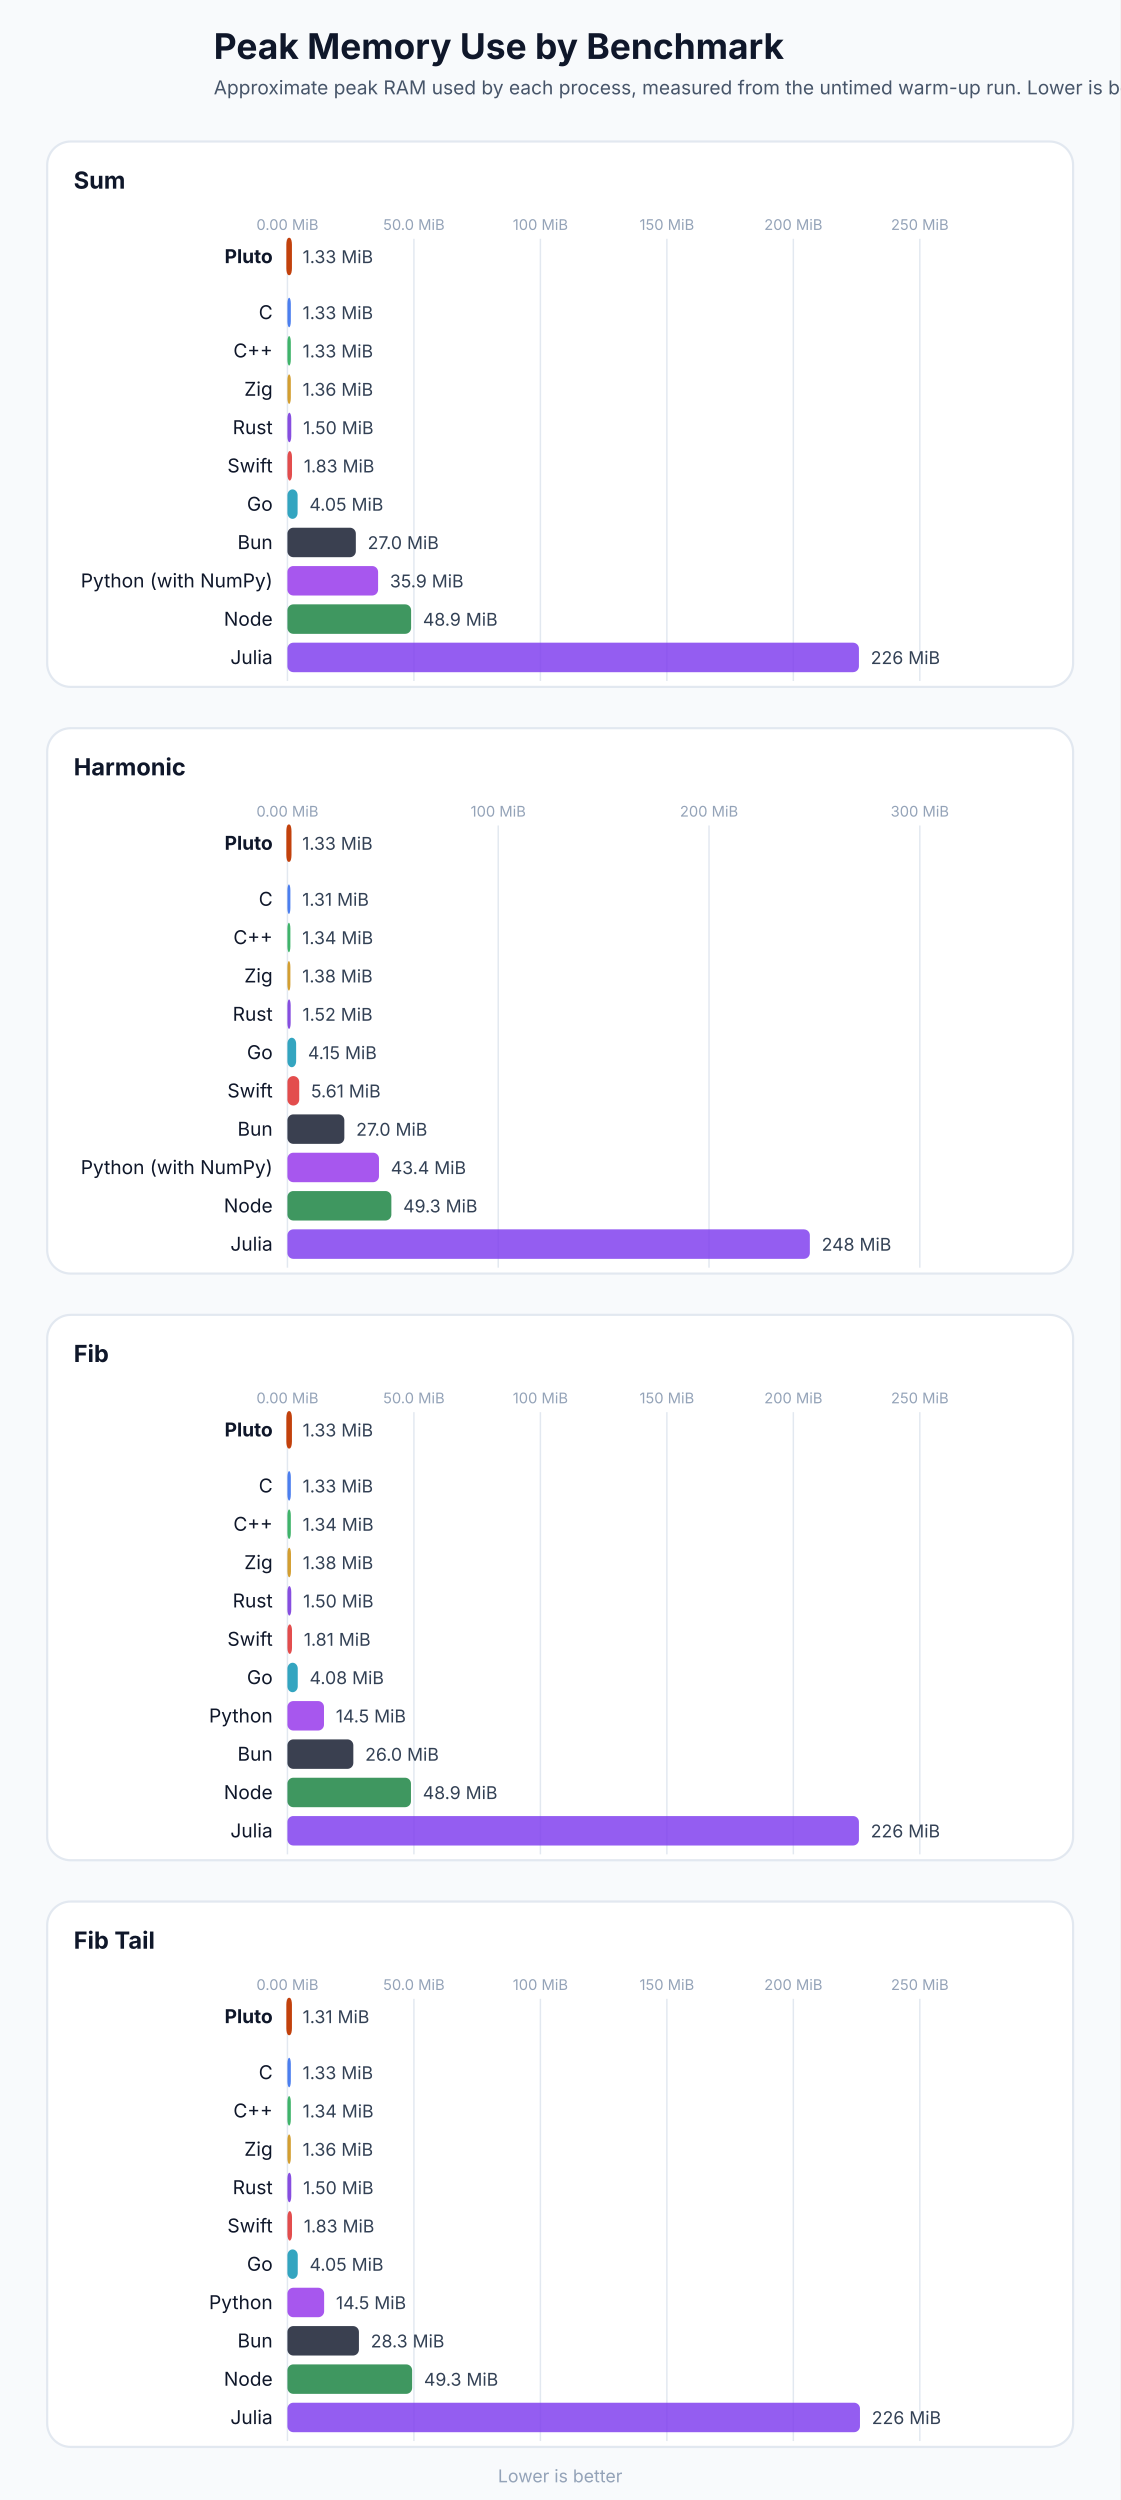
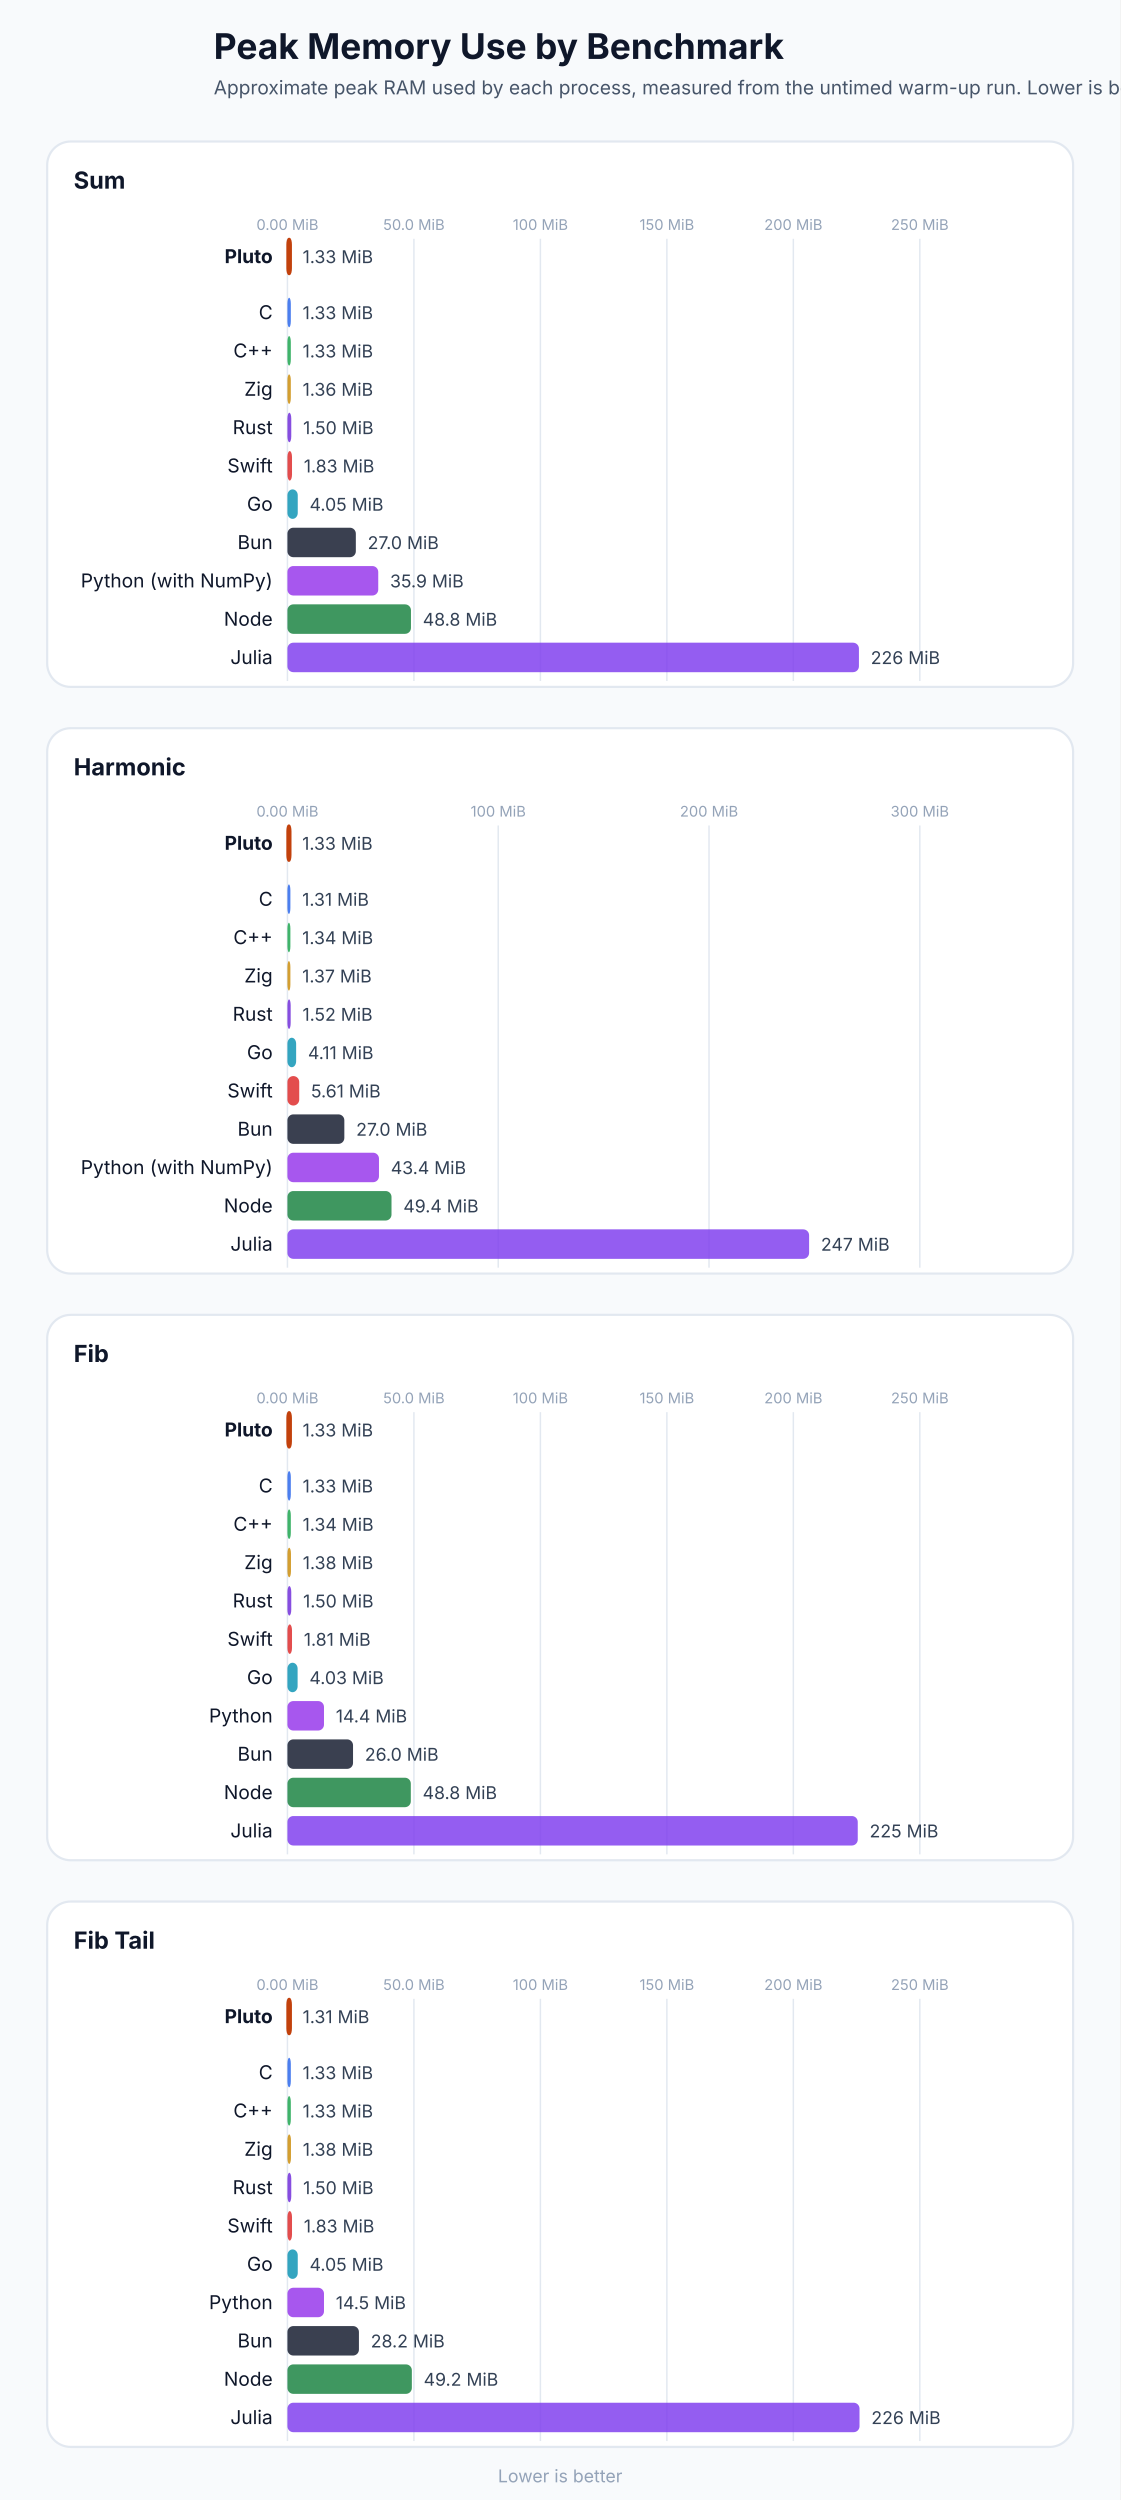
<svg xmlns="http://www.w3.org/2000/svg" width="760" height="1696" viewBox="0 0 760 1696" role="img" aria-labelledby="chart-title chart-desc">
  <rect width="760" height="1696" fill="#f8fafc" />
  <text x="145" y="40" fill="#0f172a" font-size="24" font-weight="700" font-family="ui-sans-serif, system-ui, -apple-system, BlinkMacSystemFont, sans-serif">Peak Memory Use by Benchmark</text>
  <text x="145" y="64" fill="#475569" font-size="13" font-family="ui-sans-serif, system-ui, -apple-system, BlinkMacSystemFont, sans-serif">Approximate peak RAM used by each process, measured from the untimed warm-up run. Lower is better.</text>
  <rect x="32" y="96" width="696" height="370" rx="16" fill="#ffffff" stroke="#e2e8f0" stroke-width="1.5" />
  <text x="50" y="128" fill="#0f172a" font-size="16" font-weight="700" font-family="ui-sans-serif, system-ui, -apple-system, BlinkMacSystemFont, sans-serif">Sum</text>
  <line x1="195.0" y1="162" x2="195.0" y2="462" stroke="#e2e8f0" stroke-width="1" />
  <text x="195.0" y="156" text-anchor="middle" fill="#94a3b8" font-size="10" font-family="ui-sans-serif, system-ui, -apple-system, BlinkMacSystemFont, sans-serif">0.00 MiB</text>
  <line x1="280.8" y1="162" x2="280.8" y2="462" stroke="#e2e8f0" stroke-width="1" />
  <text x="280.8" y="156" text-anchor="middle" fill="#94a3b8" font-size="10" font-family="ui-sans-serif, system-ui, -apple-system, BlinkMacSystemFont, sans-serif">50.0 MiB</text>
  <line x1="366.6" y1="162" x2="366.6" y2="462" stroke="#e2e8f0" stroke-width="1" />
  <text x="366.6" y="156" text-anchor="middle" fill="#94a3b8" font-size="10" font-family="ui-sans-serif, system-ui, -apple-system, BlinkMacSystemFont, sans-serif">100 MiB</text>
  <line x1="452.4" y1="162" x2="452.4" y2="462" stroke="#e2e8f0" stroke-width="1" />
  <text x="452.4" y="156" text-anchor="middle" fill="#94a3b8" font-size="10" font-family="ui-sans-serif, system-ui, -apple-system, BlinkMacSystemFont, sans-serif">150 MiB</text>
  <line x1="538.2" y1="162" x2="538.2" y2="462" stroke="#e2e8f0" stroke-width="1" />
  <text x="538.2" y="156" text-anchor="middle" fill="#94a3b8" font-size="10" font-family="ui-sans-serif, system-ui, -apple-system, BlinkMacSystemFont, sans-serif">200 MiB</text>
  <line x1="624.0" y1="162" x2="624.0" y2="462" stroke="#e2e8f0" stroke-width="1" />
  <text x="624.0" y="156" text-anchor="middle" fill="#94a3b8" font-size="10" font-family="ui-sans-serif, system-ui, -apple-system, BlinkMacSystemFont, sans-serif">250 MiB</text>
  <text x="185" y="178.5" text-anchor="end" fill="#0f172a" font-size="13" font-weight="700" font-family="ui-sans-serif, system-ui, -apple-system, BlinkMacSystemFont, sans-serif">Pluto</text>
  <rect x="195" y="162" width="2.3" height="24" rx="4" fill="#c2410c" fill-opacity="1.0" stroke="#c2410c" stroke-width="1.5" />
  <text x="205.3" y="178.5" text-anchor="start" fill="#334155" font-size="12" font-family="ui-sans-serif, system-ui, -apple-system, BlinkMacSystemFont, sans-serif">1.33 MiB</text>
  <text x="185" y="216.5" text-anchor="end" fill="#0f172a" font-size="13" font-weight="400" font-family="ui-sans-serif, system-ui, -apple-system, BlinkMacSystemFont, sans-serif">C</text>
  <rect x="195" y="202" width="2.3" height="20" rx="4" fill="#2563eb" fill-opacity="0.82" />
  <text x="205.3" y="216.5" text-anchor="start" fill="#334155" font-size="12" font-family="ui-sans-serif, system-ui, -apple-system, BlinkMacSystemFont, sans-serif">1.33 MiB</text>
  <text x="185" y="242.5" text-anchor="end" fill="#0f172a" font-size="13" font-weight="400" font-family="ui-sans-serif, system-ui, -apple-system, BlinkMacSystemFont, sans-serif">C++</text>
  <rect x="195" y="228" width="2.3" height="20" rx="4" fill="#16a34a" fill-opacity="0.82" />
  <text x="205.3" y="242.5" text-anchor="start" fill="#334155" font-size="12" font-family="ui-sans-serif, system-ui, -apple-system, BlinkMacSystemFont, sans-serif">1.33 MiB</text>
  <text x="185" y="268.5" text-anchor="end" fill="#0f172a" font-size="13" font-weight="400" font-family="ui-sans-serif, system-ui, -apple-system, BlinkMacSystemFont, sans-serif">Zig</text>
  <rect x="195" y="254" width="2.3" height="20" rx="4" fill="#ca8a04" fill-opacity="0.82" />
  <text x="205.3" y="268.5" text-anchor="start" fill="#334155" font-size="12" font-family="ui-sans-serif, system-ui, -apple-system, BlinkMacSystemFont, sans-serif">1.36 MiB</text>
  <text x="185" y="294.5" text-anchor="end" fill="#0f172a" font-size="13" font-weight="400" font-family="ui-sans-serif, system-ui, -apple-system, BlinkMacSystemFont, sans-serif">Rust</text>
  <rect x="195" y="280" width="2.6" height="20" rx="4" fill="#6d28d9" fill-opacity="0.82" />
  <text x="205.6" y="294.5" text-anchor="start" fill="#334155" font-size="12" font-family="ui-sans-serif, system-ui, -apple-system, BlinkMacSystemFont, sans-serif">1.50 MiB</text>
  <text x="185" y="320.5" text-anchor="end" fill="#0f172a" font-size="13" font-weight="400" font-family="ui-sans-serif, system-ui, -apple-system, BlinkMacSystemFont, sans-serif">Swift</text>
  <rect x="195" y="306" width="3.1" height="20" rx="4" fill="#dc2626" fill-opacity="0.82" />
  <text x="206.1" y="320.5" text-anchor="start" fill="#334155" font-size="12" font-family="ui-sans-serif, system-ui, -apple-system, BlinkMacSystemFont, sans-serif">1.83 MiB</text>
  <text x="185" y="346.5" text-anchor="end" fill="#0f172a" font-size="13" font-weight="400" font-family="ui-sans-serif, system-ui, -apple-system, BlinkMacSystemFont, sans-serif">Go</text>
-   <rect x="195" y="332" width="6.9" height="20" rx="4" fill="#0891b2" fill-opacity="0.82" />
-   <text x="209.9" y="346.5" text-anchor="start" fill="#334155" font-size="12" font-family="ui-sans-serif, system-ui, -apple-system, BlinkMacSystemFont, sans-serif">4.05 MiB</text>
+   <rect x="195" y="332" width="7.0" height="20" rx="4" fill="#0891b2" fill-opacity="0.82" />
+   <text x="210.0" y="346.5" text-anchor="start" fill="#334155" font-size="12" font-family="ui-sans-serif, system-ui, -apple-system, BlinkMacSystemFont, sans-serif">4.05 MiB</text>
  <text x="185" y="372.5" text-anchor="end" fill="#0f172a" font-size="13" font-weight="400" font-family="ui-sans-serif, system-ui, -apple-system, BlinkMacSystemFont, sans-serif">Bun</text>
  <rect x="195" y="358" width="46.4" height="20" rx="4" fill="#0f172a" fill-opacity="0.82" />
  <text x="249.4" y="372.5" text-anchor="start" fill="#334155" font-size="12" font-family="ui-sans-serif, system-ui, -apple-system, BlinkMacSystemFont, sans-serif">27.0 MiB</text>
  <text x="185" y="398.5" text-anchor="end" fill="#0f172a" font-size="13" font-weight="400" font-family="ui-sans-serif, system-ui, -apple-system, BlinkMacSystemFont, sans-serif">Python (with NumPy)</text>
-   <rect x="195" y="384" width="61.5" height="20" rx="4" fill="#9333ea" fill-opacity="0.82" />
-   <text x="264.5" y="398.5" text-anchor="start" fill="#334155" font-size="12" font-family="ui-sans-serif, system-ui, -apple-system, BlinkMacSystemFont, sans-serif">35.9 MiB</text>
+   <rect x="195" y="384" width="61.6" height="20" rx="4" fill="#9333ea" fill-opacity="0.82" />
+   <text x="264.6" y="398.5" text-anchor="start" fill="#334155" font-size="12" font-family="ui-sans-serif, system-ui, -apple-system, BlinkMacSystemFont, sans-serif">35.9 MiB</text>
  <text x="185" y="424.5" text-anchor="end" fill="#0f172a" font-size="13" font-weight="400" font-family="ui-sans-serif, system-ui, -apple-system, BlinkMacSystemFont, sans-serif">Node</text>
-   <rect x="195" y="410" width="83.9" height="20" rx="4" fill="#15803d" fill-opacity="0.82" />
-   <text x="286.9" y="424.5" text-anchor="start" fill="#334155" font-size="12" font-family="ui-sans-serif, system-ui, -apple-system, BlinkMacSystemFont, sans-serif">48.9 MiB</text>
+   <rect x="195" y="410" width="83.8" height="20" rx="4" fill="#15803d" fill-opacity="0.82" />
+   <text x="286.8" y="424.5" text-anchor="start" fill="#334155" font-size="12" font-family="ui-sans-serif, system-ui, -apple-system, BlinkMacSystemFont, sans-serif">48.8 MiB</text>
  <text x="185" y="450.5" text-anchor="end" fill="#0f172a" font-size="13" font-weight="400" font-family="ui-sans-serif, system-ui, -apple-system, BlinkMacSystemFont, sans-serif">Julia</text>
  <rect x="195" y="436" width="387.7" height="20" rx="4" fill="#7c3aed" fill-opacity="0.82" />
  <text x="590.7" y="450.5" text-anchor="start" fill="#334155" font-size="12" font-family="ui-sans-serif, system-ui, -apple-system, BlinkMacSystemFont, sans-serif">226 MiB</text>
  <rect x="32" y="494" width="696" height="370" rx="16" fill="#ffffff" stroke="#e2e8f0" stroke-width="1.5" />
  <text x="50" y="526" fill="#0f172a" font-size="16" font-weight="700" font-family="ui-sans-serif, system-ui, -apple-system, BlinkMacSystemFont, sans-serif">Harmonic</text>
  <line x1="195.0" y1="560" x2="195.0" y2="860" stroke="#e2e8f0" stroke-width="1" />
  <text x="195.0" y="554" text-anchor="middle" fill="#94a3b8" font-size="10" font-family="ui-sans-serif, system-ui, -apple-system, BlinkMacSystemFont, sans-serif">0.00 MiB</text>
  <line x1="338.0" y1="560" x2="338.0" y2="860" stroke="#e2e8f0" stroke-width="1" />
  <text x="338.0" y="554" text-anchor="middle" fill="#94a3b8" font-size="10" font-family="ui-sans-serif, system-ui, -apple-system, BlinkMacSystemFont, sans-serif">100 MiB</text>
  <line x1="481.0" y1="560" x2="481.0" y2="860" stroke="#e2e8f0" stroke-width="1" />
  <text x="481.0" y="554" text-anchor="middle" fill="#94a3b8" font-size="10" font-family="ui-sans-serif, system-ui, -apple-system, BlinkMacSystemFont, sans-serif">200 MiB</text>
  <line x1="624.0" y1="560" x2="624.0" y2="860" stroke="#e2e8f0" stroke-width="1" />
  <text x="624.0" y="554" text-anchor="middle" fill="#94a3b8" font-size="10" font-family="ui-sans-serif, system-ui, -apple-system, BlinkMacSystemFont, sans-serif">300 MiB</text>
  <text x="185" y="576.5" text-anchor="end" fill="#0f172a" font-size="13" font-weight="700" font-family="ui-sans-serif, system-ui, -apple-system, BlinkMacSystemFont, sans-serif">Pluto</text>
  <rect x="195" y="560" width="2.0" height="24" rx="4" fill="#c2410c" fill-opacity="1.0" stroke="#c2410c" stroke-width="1.5" />
  <text x="205.0" y="576.5" text-anchor="start" fill="#334155" font-size="12" font-family="ui-sans-serif, system-ui, -apple-system, BlinkMacSystemFont, sans-serif">1.33 MiB</text>
  <text x="185" y="614.5" text-anchor="end" fill="#0f172a" font-size="13" font-weight="400" font-family="ui-sans-serif, system-ui, -apple-system, BlinkMacSystemFont, sans-serif">C</text>
  <rect x="195" y="600" width="2.0" height="20" rx="4" fill="#2563eb" fill-opacity="0.82" />
  <text x="205.0" y="614.5" text-anchor="start" fill="#334155" font-size="12" font-family="ui-sans-serif, system-ui, -apple-system, BlinkMacSystemFont, sans-serif">1.31 MiB</text>
  <text x="185" y="640.5" text-anchor="end" fill="#0f172a" font-size="13" font-weight="400" font-family="ui-sans-serif, system-ui, -apple-system, BlinkMacSystemFont, sans-serif">C++</text>
  <rect x="195" y="626" width="2.0" height="20" rx="4" fill="#16a34a" fill-opacity="0.82" />
  <text x="205.0" y="640.5" text-anchor="start" fill="#334155" font-size="12" font-family="ui-sans-serif, system-ui, -apple-system, BlinkMacSystemFont, sans-serif">1.34 MiB</text>
  <text x="185" y="666.5" text-anchor="end" fill="#0f172a" font-size="13" font-weight="400" font-family="ui-sans-serif, system-ui, -apple-system, BlinkMacSystemFont, sans-serif">Zig</text>
  <rect x="195" y="652" width="2.0" height="20" rx="4" fill="#ca8a04" fill-opacity="0.82" />
-   <text x="205.0" y="666.5" text-anchor="start" fill="#334155" font-size="12" font-family="ui-sans-serif, system-ui, -apple-system, BlinkMacSystemFont, sans-serif">1.38 MiB</text>
+   <text x="205.0" y="666.5" text-anchor="start" fill="#334155" font-size="12" font-family="ui-sans-serif, system-ui, -apple-system, BlinkMacSystemFont, sans-serif">1.37 MiB</text>
  <text x="185" y="692.5" text-anchor="end" fill="#0f172a" font-size="13" font-weight="400" font-family="ui-sans-serif, system-ui, -apple-system, BlinkMacSystemFont, sans-serif">Rust</text>
  <rect x="195" y="678" width="2.2" height="20" rx="4" fill="#6d28d9" fill-opacity="0.82" />
  <text x="205.2" y="692.5" text-anchor="start" fill="#334155" font-size="12" font-family="ui-sans-serif, system-ui, -apple-system, BlinkMacSystemFont, sans-serif">1.52 MiB</text>
  <text x="185" y="718.5" text-anchor="end" fill="#0f172a" font-size="13" font-weight="400" font-family="ui-sans-serif, system-ui, -apple-system, BlinkMacSystemFont, sans-serif">Go</text>
  <rect x="195" y="704" width="5.9" height="20" rx="4" fill="#0891b2" fill-opacity="0.82" />
-   <text x="208.9" y="718.5" text-anchor="start" fill="#334155" font-size="12" font-family="ui-sans-serif, system-ui, -apple-system, BlinkMacSystemFont, sans-serif">4.15 MiB</text>
+   <text x="208.9" y="718.5" text-anchor="start" fill="#334155" font-size="12" font-family="ui-sans-serif, system-ui, -apple-system, BlinkMacSystemFont, sans-serif">4.11 MiB</text>
  <text x="185" y="744.5" text-anchor="end" fill="#0f172a" font-size="13" font-weight="400" font-family="ui-sans-serif, system-ui, -apple-system, BlinkMacSystemFont, sans-serif">Swift</text>
  <rect x="195" y="730" width="8.0" height="20" rx="4" fill="#dc2626" fill-opacity="0.82" />
  <text x="211.0" y="744.5" text-anchor="start" fill="#334155" font-size="12" font-family="ui-sans-serif, system-ui, -apple-system, BlinkMacSystemFont, sans-serif">5.61 MiB</text>
  <text x="185" y="770.5" text-anchor="end" fill="#0f172a" font-size="13" font-weight="400" font-family="ui-sans-serif, system-ui, -apple-system, BlinkMacSystemFont, sans-serif">Bun</text>
  <rect x="195" y="756" width="38.6" height="20" rx="4" fill="#0f172a" fill-opacity="0.82" />
  <text x="241.6" y="770.5" text-anchor="start" fill="#334155" font-size="12" font-family="ui-sans-serif, system-ui, -apple-system, BlinkMacSystemFont, sans-serif">27.0 MiB</text>
  <text x="185" y="796.5" text-anchor="end" fill="#0f172a" font-size="13" font-weight="400" font-family="ui-sans-serif, system-ui, -apple-system, BlinkMacSystemFont, sans-serif">Python (with NumPy)</text>
  <rect x="195" y="782" width="62.1" height="20" rx="4" fill="#9333ea" fill-opacity="0.82" />
  <text x="265.1" y="796.5" text-anchor="start" fill="#334155" font-size="12" font-family="ui-sans-serif, system-ui, -apple-system, BlinkMacSystemFont, sans-serif">43.4 MiB</text>
  <text x="185" y="822.5" text-anchor="end" fill="#0f172a" font-size="13" font-weight="400" font-family="ui-sans-serif, system-ui, -apple-system, BlinkMacSystemFont, sans-serif">Node</text>
-   <rect x="195" y="808" width="70.5" height="20" rx="4" fill="#15803d" fill-opacity="0.82" />
-   <text x="273.5" y="822.5" text-anchor="start" fill="#334155" font-size="12" font-family="ui-sans-serif, system-ui, -apple-system, BlinkMacSystemFont, sans-serif">49.3 MiB</text>
+   <rect x="195" y="808" width="70.6" height="20" rx="4" fill="#15803d" fill-opacity="0.82" />
+   <text x="273.6" y="822.5" text-anchor="start" fill="#334155" font-size="12" font-family="ui-sans-serif, system-ui, -apple-system, BlinkMacSystemFont, sans-serif">49.4 MiB</text>
  <text x="185" y="848.5" text-anchor="end" fill="#0f172a" font-size="13" font-weight="400" font-family="ui-sans-serif, system-ui, -apple-system, BlinkMacSystemFont, sans-serif">Julia</text>
-   <rect x="195" y="834" width="354.4" height="20" rx="4" fill="#7c3aed" fill-opacity="0.82" />
-   <text x="557.4" y="848.5" text-anchor="start" fill="#334155" font-size="12" font-family="ui-sans-serif, system-ui, -apple-system, BlinkMacSystemFont, sans-serif">248 MiB</text>
+   <rect x="195" y="834" width="353.9" height="20" rx="4" fill="#7c3aed" fill-opacity="0.82" />
+   <text x="556.9" y="848.5" text-anchor="start" fill="#334155" font-size="12" font-family="ui-sans-serif, system-ui, -apple-system, BlinkMacSystemFont, sans-serif">247 MiB</text>
  <rect x="32" y="892" width="696" height="370" rx="16" fill="#ffffff" stroke="#e2e8f0" stroke-width="1.5" />
  <text x="50" y="924" fill="#0f172a" font-size="16" font-weight="700" font-family="ui-sans-serif, system-ui, -apple-system, BlinkMacSystemFont, sans-serif">Fib</text>
  <line x1="195.0" y1="958" x2="195.0" y2="1258" stroke="#e2e8f0" stroke-width="1" />
  <text x="195.0" y="952" text-anchor="middle" fill="#94a3b8" font-size="10" font-family="ui-sans-serif, system-ui, -apple-system, BlinkMacSystemFont, sans-serif">0.00 MiB</text>
  <line x1="280.8" y1="958" x2="280.8" y2="1258" stroke="#e2e8f0" stroke-width="1" />
  <text x="280.8" y="952" text-anchor="middle" fill="#94a3b8" font-size="10" font-family="ui-sans-serif, system-ui, -apple-system, BlinkMacSystemFont, sans-serif">50.0 MiB</text>
  <line x1="366.6" y1="958" x2="366.6" y2="1258" stroke="#e2e8f0" stroke-width="1" />
  <text x="366.6" y="952" text-anchor="middle" fill="#94a3b8" font-size="10" font-family="ui-sans-serif, system-ui, -apple-system, BlinkMacSystemFont, sans-serif">100 MiB</text>
  <line x1="452.4" y1="958" x2="452.4" y2="1258" stroke="#e2e8f0" stroke-width="1" />
  <text x="452.4" y="952" text-anchor="middle" fill="#94a3b8" font-size="10" font-family="ui-sans-serif, system-ui, -apple-system, BlinkMacSystemFont, sans-serif">150 MiB</text>
  <line x1="538.2" y1="958" x2="538.2" y2="1258" stroke="#e2e8f0" stroke-width="1" />
  <text x="538.2" y="952" text-anchor="middle" fill="#94a3b8" font-size="10" font-family="ui-sans-serif, system-ui, -apple-system, BlinkMacSystemFont, sans-serif">200 MiB</text>
  <line x1="624.0" y1="958" x2="624.0" y2="1258" stroke="#e2e8f0" stroke-width="1" />
  <text x="624.0" y="952" text-anchor="middle" fill="#94a3b8" font-size="10" font-family="ui-sans-serif, system-ui, -apple-system, BlinkMacSystemFont, sans-serif">250 MiB</text>
  <text x="185" y="974.5" text-anchor="end" fill="#0f172a" font-size="13" font-weight="700" font-family="ui-sans-serif, system-ui, -apple-system, BlinkMacSystemFont, sans-serif">Pluto</text>
  <rect x="195" y="958" width="2.3" height="24" rx="4" fill="#c2410c" fill-opacity="1.0" stroke="#c2410c" stroke-width="1.5" />
  <text x="205.3" y="974.5" text-anchor="start" fill="#334155" font-size="12" font-family="ui-sans-serif, system-ui, -apple-system, BlinkMacSystemFont, sans-serif">1.33 MiB</text>
  <text x="185" y="1012.5" text-anchor="end" fill="#0f172a" font-size="13" font-weight="400" font-family="ui-sans-serif, system-ui, -apple-system, BlinkMacSystemFont, sans-serif">C</text>
  <rect x="195" y="998" width="2.3" height="20" rx="4" fill="#2563eb" fill-opacity="0.82" />
  <text x="205.3" y="1012.5" text-anchor="start" fill="#334155" font-size="12" font-family="ui-sans-serif, system-ui, -apple-system, BlinkMacSystemFont, sans-serif">1.33 MiB</text>
  <text x="185" y="1038.5" text-anchor="end" fill="#0f172a" font-size="13" font-weight="400" font-family="ui-sans-serif, system-ui, -apple-system, BlinkMacSystemFont, sans-serif">C++</text>
  <rect x="195" y="1024" width="2.3" height="20" rx="4" fill="#16a34a" fill-opacity="0.82" />
  <text x="205.3" y="1038.5" text-anchor="start" fill="#334155" font-size="12" font-family="ui-sans-serif, system-ui, -apple-system, BlinkMacSystemFont, sans-serif">1.34 MiB</text>
  <text x="185" y="1064.5" text-anchor="end" fill="#0f172a" font-size="13" font-weight="400" font-family="ui-sans-serif, system-ui, -apple-system, BlinkMacSystemFont, sans-serif">Zig</text>
  <rect x="195" y="1050" width="2.4" height="20" rx="4" fill="#ca8a04" fill-opacity="0.82" />
  <text x="205.4" y="1064.5" text-anchor="start" fill="#334155" font-size="12" font-family="ui-sans-serif, system-ui, -apple-system, BlinkMacSystemFont, sans-serif">1.38 MiB</text>
  <text x="185" y="1090.5" text-anchor="end" fill="#0f172a" font-size="13" font-weight="400" font-family="ui-sans-serif, system-ui, -apple-system, BlinkMacSystemFont, sans-serif">Rust</text>
  <rect x="195" y="1076" width="2.6" height="20" rx="4" fill="#6d28d9" fill-opacity="0.82" />
  <text x="205.6" y="1090.5" text-anchor="start" fill="#334155" font-size="12" font-family="ui-sans-serif, system-ui, -apple-system, BlinkMacSystemFont, sans-serif">1.50 MiB</text>
  <text x="185" y="1116.5" text-anchor="end" fill="#0f172a" font-size="13" font-weight="400" font-family="ui-sans-serif, system-ui, -apple-system, BlinkMacSystemFont, sans-serif">Swift</text>
  <rect x="195" y="1102" width="3.1" height="20" rx="4" fill="#dc2626" fill-opacity="0.82" />
  <text x="206.1" y="1116.5" text-anchor="start" fill="#334155" font-size="12" font-family="ui-sans-serif, system-ui, -apple-system, BlinkMacSystemFont, sans-serif">1.81 MiB</text>
  <text x="185" y="1142.5" text-anchor="end" fill="#0f172a" font-size="13" font-weight="400" font-family="ui-sans-serif, system-ui, -apple-system, BlinkMacSystemFont, sans-serif">Go</text>
-   <rect x="195" y="1128" width="7.0" height="20" rx="4" fill="#0891b2" fill-opacity="0.82" />
-   <text x="210.0" y="1142.5" text-anchor="start" fill="#334155" font-size="12" font-family="ui-sans-serif, system-ui, -apple-system, BlinkMacSystemFont, sans-serif">4.08 MiB</text>
+   <rect x="195" y="1128" width="6.9" height="20" rx="4" fill="#0891b2" fill-opacity="0.82" />
+   <text x="209.9" y="1142.5" text-anchor="start" fill="#334155" font-size="12" font-family="ui-sans-serif, system-ui, -apple-system, BlinkMacSystemFont, sans-serif">4.03 MiB</text>
  <text x="185" y="1168.5" text-anchor="end" fill="#0f172a" font-size="13" font-weight="400" font-family="ui-sans-serif, system-ui, -apple-system, BlinkMacSystemFont, sans-serif">Python</text>
  <rect x="195" y="1154" width="24.8" height="20" rx="4" fill="#9333ea" fill-opacity="0.82" />
-   <text x="227.8" y="1168.5" text-anchor="start" fill="#334155" font-size="12" font-family="ui-sans-serif, system-ui, -apple-system, BlinkMacSystemFont, sans-serif">14.5 MiB</text>
+   <text x="227.8" y="1168.5" text-anchor="start" fill="#334155" font-size="12" font-family="ui-sans-serif, system-ui, -apple-system, BlinkMacSystemFont, sans-serif">14.4 MiB</text>
  <text x="185" y="1194.5" text-anchor="end" fill="#0f172a" font-size="13" font-weight="400" font-family="ui-sans-serif, system-ui, -apple-system, BlinkMacSystemFont, sans-serif">Bun</text>
-   <rect x="195" y="1180" width="44.7" height="20" rx="4" fill="#0f172a" fill-opacity="0.82" />
-   <text x="247.7" y="1194.5" text-anchor="start" fill="#334155" font-size="12" font-family="ui-sans-serif, system-ui, -apple-system, BlinkMacSystemFont, sans-serif">26.0 MiB</text>
+   <rect x="195" y="1180" width="44.5" height="20" rx="4" fill="#0f172a" fill-opacity="0.82" />
+   <text x="247.5" y="1194.5" text-anchor="start" fill="#334155" font-size="12" font-family="ui-sans-serif, system-ui, -apple-system, BlinkMacSystemFont, sans-serif">26.0 MiB</text>
  <text x="185" y="1220.5" text-anchor="end" fill="#0f172a" font-size="13" font-weight="400" font-family="ui-sans-serif, system-ui, -apple-system, BlinkMacSystemFont, sans-serif">Node</text>
-   <rect x="195" y="1206" width="83.8" height="20" rx="4" fill="#15803d" fill-opacity="0.82" />
-   <text x="286.8" y="1220.5" text-anchor="start" fill="#334155" font-size="12" font-family="ui-sans-serif, system-ui, -apple-system, BlinkMacSystemFont, sans-serif">48.9 MiB</text>
+   <rect x="195" y="1206" width="83.7" height="20" rx="4" fill="#15803d" fill-opacity="0.82" />
+   <text x="286.7" y="1220.5" text-anchor="start" fill="#334155" font-size="12" font-family="ui-sans-serif, system-ui, -apple-system, BlinkMacSystemFont, sans-serif">48.8 MiB</text>
  <text x="185" y="1246.5" text-anchor="end" fill="#0f172a" font-size="13" font-weight="400" font-family="ui-sans-serif, system-ui, -apple-system, BlinkMacSystemFont, sans-serif">Julia</text>
-   <rect x="195" y="1232" width="387.7" height="20" rx="4" fill="#7c3aed" fill-opacity="0.82" />
-   <text x="590.7" y="1246.5" text-anchor="start" fill="#334155" font-size="12" font-family="ui-sans-serif, system-ui, -apple-system, BlinkMacSystemFont, sans-serif">226 MiB</text>
+   <rect x="195" y="1232" width="386.9" height="20" rx="4" fill="#7c3aed" fill-opacity="0.82" />
+   <text x="589.9" y="1246.5" text-anchor="start" fill="#334155" font-size="12" font-family="ui-sans-serif, system-ui, -apple-system, BlinkMacSystemFont, sans-serif">225 MiB</text>
  <rect x="32" y="1290" width="696" height="370" rx="16" fill="#ffffff" stroke="#e2e8f0" stroke-width="1.5" />
  <text x="50" y="1322" fill="#0f172a" font-size="16" font-weight="700" font-family="ui-sans-serif, system-ui, -apple-system, BlinkMacSystemFont, sans-serif">Fib Tail</text>
  <line x1="195.0" y1="1356" x2="195.0" y2="1656" stroke="#e2e8f0" stroke-width="1" />
  <text x="195.0" y="1350" text-anchor="middle" fill="#94a3b8" font-size="10" font-family="ui-sans-serif, system-ui, -apple-system, BlinkMacSystemFont, sans-serif">0.00 MiB</text>
  <line x1="280.8" y1="1356" x2="280.8" y2="1656" stroke="#e2e8f0" stroke-width="1" />
  <text x="280.8" y="1350" text-anchor="middle" fill="#94a3b8" font-size="10" font-family="ui-sans-serif, system-ui, -apple-system, BlinkMacSystemFont, sans-serif">50.0 MiB</text>
  <line x1="366.6" y1="1356" x2="366.6" y2="1656" stroke="#e2e8f0" stroke-width="1" />
  <text x="366.6" y="1350" text-anchor="middle" fill="#94a3b8" font-size="10" font-family="ui-sans-serif, system-ui, -apple-system, BlinkMacSystemFont, sans-serif">100 MiB</text>
  <line x1="452.4" y1="1356" x2="452.4" y2="1656" stroke="#e2e8f0" stroke-width="1" />
  <text x="452.4" y="1350" text-anchor="middle" fill="#94a3b8" font-size="10" font-family="ui-sans-serif, system-ui, -apple-system, BlinkMacSystemFont, sans-serif">150 MiB</text>
  <line x1="538.2" y1="1356" x2="538.2" y2="1656" stroke="#e2e8f0" stroke-width="1" />
  <text x="538.2" y="1350" text-anchor="middle" fill="#94a3b8" font-size="10" font-family="ui-sans-serif, system-ui, -apple-system, BlinkMacSystemFont, sans-serif">200 MiB</text>
  <line x1="624.0" y1="1356" x2="624.0" y2="1656" stroke="#e2e8f0" stroke-width="1" />
  <text x="624.0" y="1350" text-anchor="middle" fill="#94a3b8" font-size="10" font-family="ui-sans-serif, system-ui, -apple-system, BlinkMacSystemFont, sans-serif">250 MiB</text>
  <text x="185" y="1372.5" text-anchor="end" fill="#0f172a" font-size="13" font-weight="700" font-family="ui-sans-serif, system-ui, -apple-system, BlinkMacSystemFont, sans-serif">Pluto</text>
  <rect x="195" y="1356" width="2.3" height="24" rx="4" fill="#c2410c" fill-opacity="1.0" stroke="#c2410c" stroke-width="1.5" />
  <text x="205.3" y="1372.5" text-anchor="start" fill="#334155" font-size="12" font-family="ui-sans-serif, system-ui, -apple-system, BlinkMacSystemFont, sans-serif">1.31 MiB</text>
  <text x="185" y="1410.5" text-anchor="end" fill="#0f172a" font-size="13" font-weight="400" font-family="ui-sans-serif, system-ui, -apple-system, BlinkMacSystemFont, sans-serif">C</text>
  <rect x="195" y="1396" width="2.3" height="20" rx="4" fill="#2563eb" fill-opacity="0.82" />
  <text x="205.3" y="1410.5" text-anchor="start" fill="#334155" font-size="12" font-family="ui-sans-serif, system-ui, -apple-system, BlinkMacSystemFont, sans-serif">1.33 MiB</text>
  <text x="185" y="1436.5" text-anchor="end" fill="#0f172a" font-size="13" font-weight="400" font-family="ui-sans-serif, system-ui, -apple-system, BlinkMacSystemFont, sans-serif">C++</text>
  <rect x="195" y="1422" width="2.3" height="20" rx="4" fill="#16a34a" fill-opacity="0.82" />
-   <text x="205.3" y="1436.5" text-anchor="start" fill="#334155" font-size="12" font-family="ui-sans-serif, system-ui, -apple-system, BlinkMacSystemFont, sans-serif">1.34 MiB</text>
+   <text x="205.3" y="1436.5" text-anchor="start" fill="#334155" font-size="12" font-family="ui-sans-serif, system-ui, -apple-system, BlinkMacSystemFont, sans-serif">1.33 MiB</text>
  <text x="185" y="1462.5" text-anchor="end" fill="#0f172a" font-size="13" font-weight="400" font-family="ui-sans-serif, system-ui, -apple-system, BlinkMacSystemFont, sans-serif">Zig</text>
-   <rect x="195" y="1448" width="2.3" height="20" rx="4" fill="#ca8a04" fill-opacity="0.82" />
-   <text x="205.3" y="1462.5" text-anchor="start" fill="#334155" font-size="12" font-family="ui-sans-serif, system-ui, -apple-system, BlinkMacSystemFont, sans-serif">1.36 MiB</text>
+   <rect x="195" y="1448" width="2.4" height="20" rx="4" fill="#ca8a04" fill-opacity="0.82" />
+   <text x="205.4" y="1462.5" text-anchor="start" fill="#334155" font-size="12" font-family="ui-sans-serif, system-ui, -apple-system, BlinkMacSystemFont, sans-serif">1.38 MiB</text>
  <text x="185" y="1488.5" text-anchor="end" fill="#0f172a" font-size="13" font-weight="400" font-family="ui-sans-serif, system-ui, -apple-system, BlinkMacSystemFont, sans-serif">Rust</text>
  <rect x="195" y="1474" width="2.6" height="20" rx="4" fill="#6d28d9" fill-opacity="0.82" />
  <text x="205.6" y="1488.5" text-anchor="start" fill="#334155" font-size="12" font-family="ui-sans-serif, system-ui, -apple-system, BlinkMacSystemFont, sans-serif">1.50 MiB</text>
  <text x="185" y="1514.5" text-anchor="end" fill="#0f172a" font-size="13" font-weight="400" font-family="ui-sans-serif, system-ui, -apple-system, BlinkMacSystemFont, sans-serif">Swift</text>
  <rect x="195" y="1500" width="3.1" height="20" rx="4" fill="#dc2626" fill-opacity="0.82" />
  <text x="206.1" y="1514.5" text-anchor="start" fill="#334155" font-size="12" font-family="ui-sans-serif, system-ui, -apple-system, BlinkMacSystemFont, sans-serif">1.83 MiB</text>
  <text x="185" y="1540.5" text-anchor="end" fill="#0f172a" font-size="13" font-weight="400" font-family="ui-sans-serif, system-ui, -apple-system, BlinkMacSystemFont, sans-serif">Go</text>
  <rect x="195" y="1526" width="7.0" height="20" rx="4" fill="#0891b2" fill-opacity="0.82" />
  <text x="210.0" y="1540.5" text-anchor="start" fill="#334155" font-size="12" font-family="ui-sans-serif, system-ui, -apple-system, BlinkMacSystemFont, sans-serif">4.05 MiB</text>
  <text x="185" y="1566.5" text-anchor="end" fill="#0f172a" font-size="13" font-weight="400" font-family="ui-sans-serif, system-ui, -apple-system, BlinkMacSystemFont, sans-serif">Python</text>
-   <rect x="195" y="1552" width="24.9" height="20" rx="4" fill="#9333ea" fill-opacity="0.82" />
-   <text x="227.9" y="1566.5" text-anchor="start" fill="#334155" font-size="12" font-family="ui-sans-serif, system-ui, -apple-system, BlinkMacSystemFont, sans-serif">14.5 MiB</text>
+   <rect x="195" y="1552" width="24.8" height="20" rx="4" fill="#9333ea" fill-opacity="0.82" />
+   <text x="227.8" y="1566.5" text-anchor="start" fill="#334155" font-size="12" font-family="ui-sans-serif, system-ui, -apple-system, BlinkMacSystemFont, sans-serif">14.5 MiB</text>
  <text x="185" y="1592.5" text-anchor="end" fill="#0f172a" font-size="13" font-weight="400" font-family="ui-sans-serif, system-ui, -apple-system, BlinkMacSystemFont, sans-serif">Bun</text>
  <rect x="195" y="1578" width="48.5" height="20" rx="4" fill="#0f172a" fill-opacity="0.82" />
-   <text x="251.5" y="1592.5" text-anchor="start" fill="#334155" font-size="12" font-family="ui-sans-serif, system-ui, -apple-system, BlinkMacSystemFont, sans-serif">28.3 MiB</text>
+   <text x="251.5" y="1592.5" text-anchor="start" fill="#334155" font-size="12" font-family="ui-sans-serif, system-ui, -apple-system, BlinkMacSystemFont, sans-serif">28.2 MiB</text>
  <text x="185" y="1618.5" text-anchor="end" fill="#0f172a" font-size="13" font-weight="400" font-family="ui-sans-serif, system-ui, -apple-system, BlinkMacSystemFont, sans-serif">Node</text>
-   <rect x="195" y="1604" width="84.6" height="20" rx="4" fill="#15803d" fill-opacity="0.82" />
-   <text x="287.6" y="1618.5" text-anchor="start" fill="#334155" font-size="12" font-family="ui-sans-serif, system-ui, -apple-system, BlinkMacSystemFont, sans-serif">49.3 MiB</text>
+   <rect x="195" y="1604" width="84.4" height="20" rx="4" fill="#15803d" fill-opacity="0.82" />
+   <text x="287.4" y="1618.5" text-anchor="start" fill="#334155" font-size="12" font-family="ui-sans-serif, system-ui, -apple-system, BlinkMacSystemFont, sans-serif">49.2 MiB</text>
  <text x="185" y="1644.5" text-anchor="end" fill="#0f172a" font-size="13" font-weight="400" font-family="ui-sans-serif, system-ui, -apple-system, BlinkMacSystemFont, sans-serif">Julia</text>
-   <rect x="195" y="1630" width="388.4" height="20" rx="4" fill="#7c3aed" fill-opacity="0.82" />
-   <text x="591.4" y="1644.5" text-anchor="start" fill="#334155" font-size="12" font-family="ui-sans-serif, system-ui, -apple-system, BlinkMacSystemFont, sans-serif">226 MiB</text>
+   <rect x="195" y="1630" width="388.1" height="20" rx="4" fill="#7c3aed" fill-opacity="0.82" />
+   <text x="591.1" y="1644.5" text-anchor="start" fill="#334155" font-size="12" font-family="ui-sans-serif, system-ui, -apple-system, BlinkMacSystemFont, sans-serif">226 MiB</text>
  <text x="380.0" y="1684" text-anchor="middle" fill="#94a3b8" font-size="12" font-family="ui-sans-serif, system-ui, -apple-system, BlinkMacSystemFont, sans-serif">Lower is better</text>
</svg>
